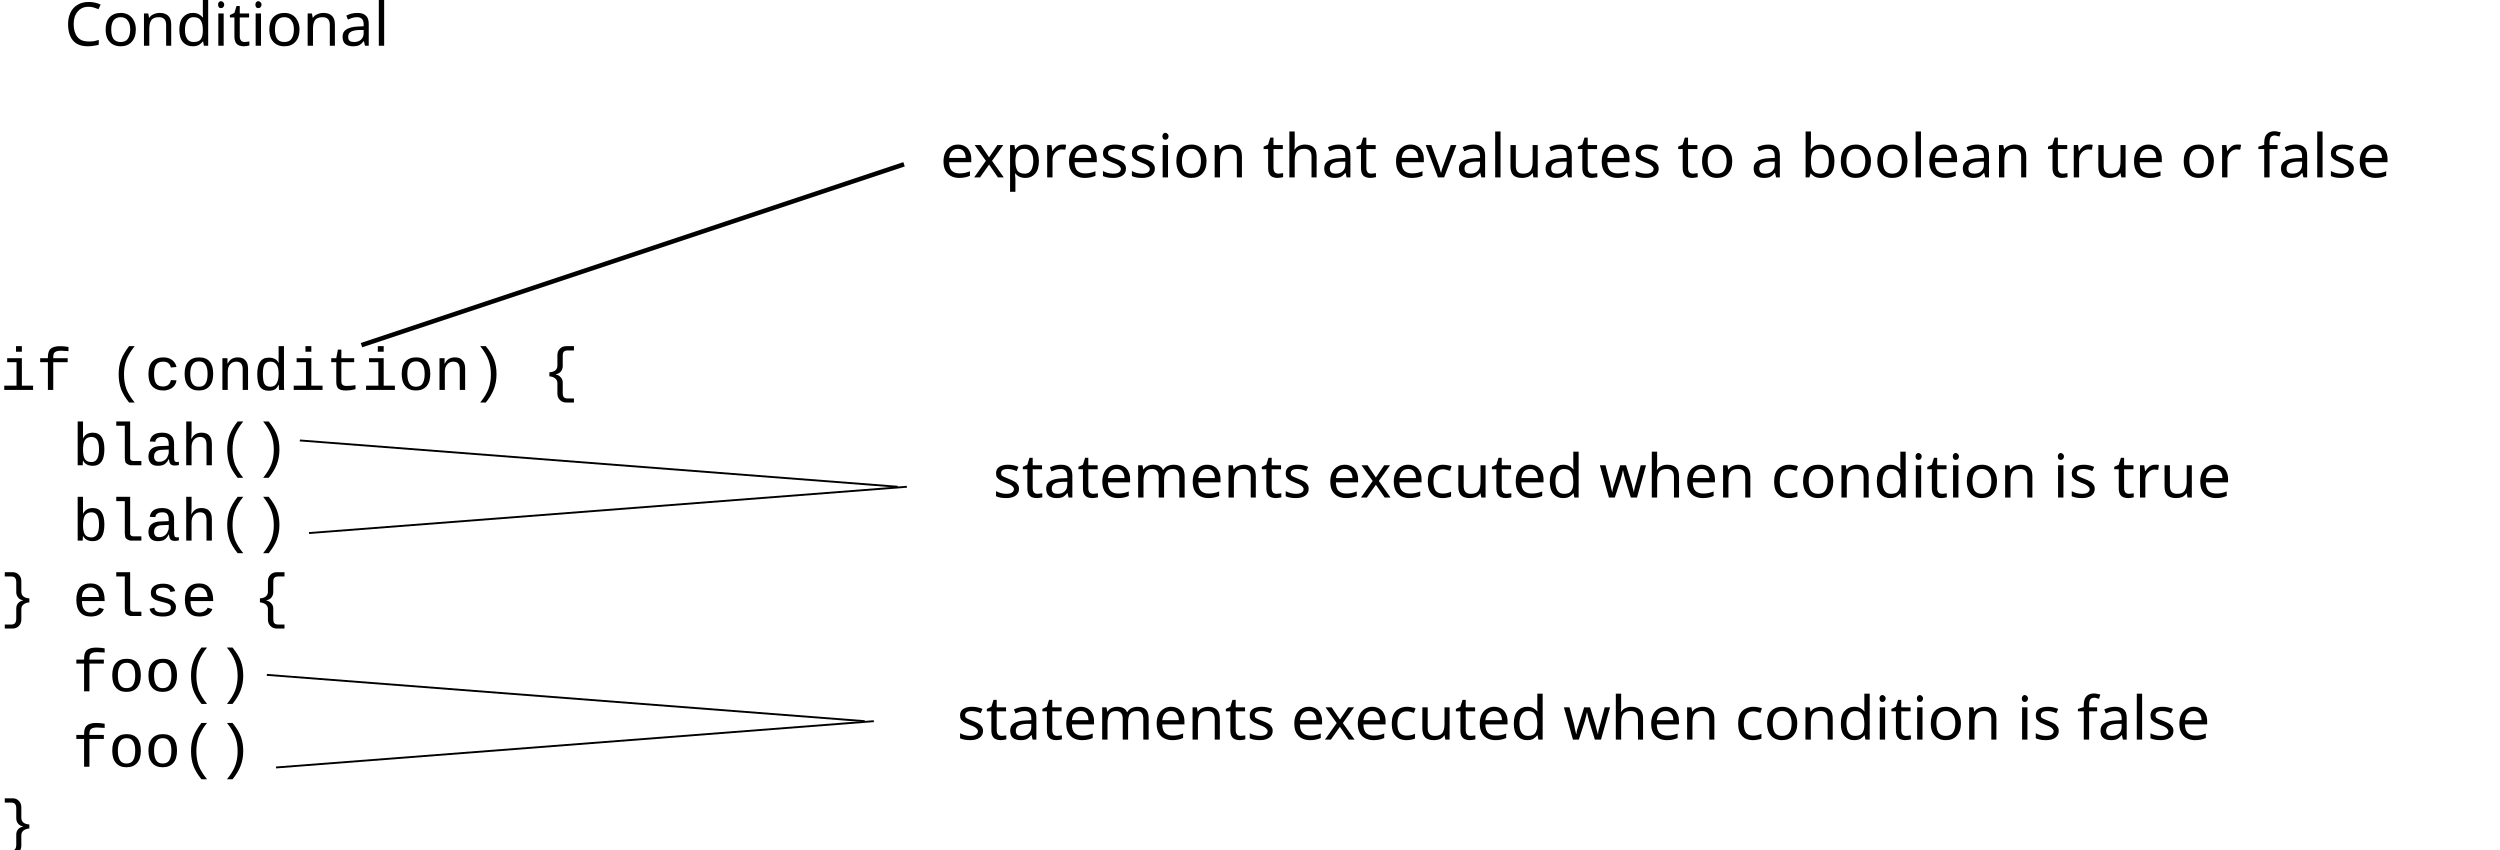
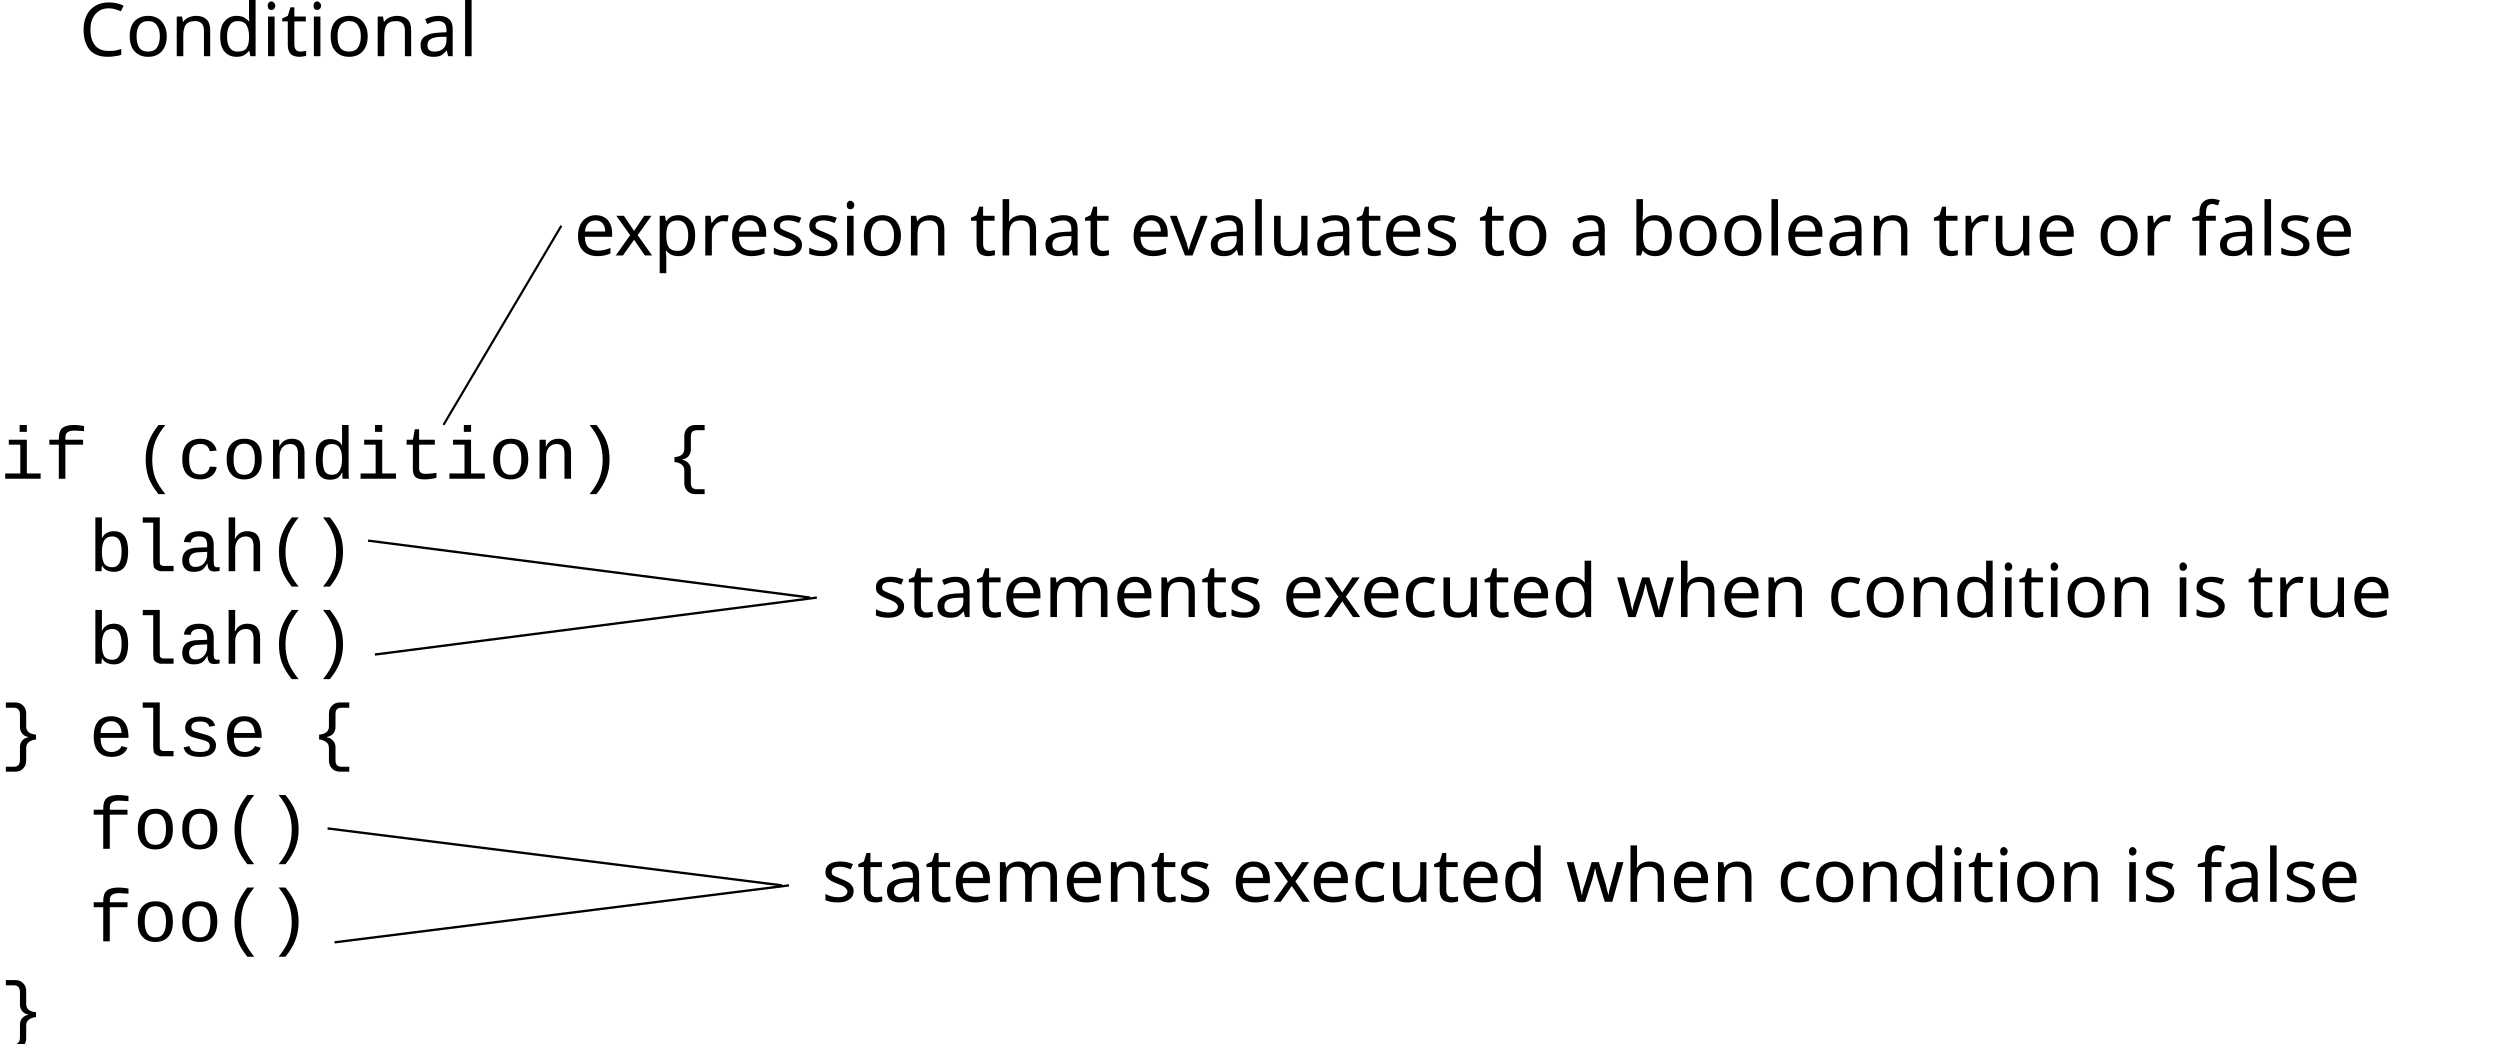
- <svg xmlns="http://www.w3.org/2000/svg" width="146.287mm" height="49.722mm" viewBox="0 0 146.287 49.722" version="1.1" id="svg686">
+ <svg xmlns="http://www.w3.org/2000/svg" width="119.156mm" height="49.722mm" viewBox="0 0 119.156 49.722" version="1.1" id="svg686">
  <defs id="defs680" />
  <g id="layer1" transform="translate(-29.48214,-52.68984)">
    <text xml:space="preserve" style="font-style:normal;font-variant:normal;font-weight:normal;font-stretch:normal;font-size:3.528px;line-height:1.25;font-family:'Courier New';-inkscape-font-specification:'Courier New, Normal';font-variant-ligatures:normal;font-variant-caps:normal;font-variant-numeric:normal;font-feature-settings:normal;text-align:start;letter-spacing:0px;word-spacing:0px;writing-mode:lr-tb;text-anchor:start;fill:#000000;fill-opacity:1;stroke:none;stroke-width:0.265" x="29.482" y="75.506" id="text690">
      <tspan id="tspan688" x="29.482" y="75.506" style="font-style:normal;font-variant:normal;font-weight:normal;font-stretch:normal;font-size:3.528px;font-family:'Courier New';-inkscape-font-specification:'Courier New, Normal';font-variant-ligatures:normal;font-variant-caps:normal;font-variant-numeric:normal;font-feature-settings:normal;text-align:start;writing-mode:lr-tb;text-anchor:start;stroke-width:0.265">if (condition) {</tspan>
      <tspan x="29.482" y="79.916" style="font-style:normal;font-variant:normal;font-weight:normal;font-stretch:normal;font-size:3.528px;font-family:'Courier New';-inkscape-font-specification:'Courier New, Normal';font-variant-ligatures:normal;font-variant-caps:normal;font-variant-numeric:normal;font-feature-settings:normal;text-align:start;writing-mode:lr-tb;text-anchor:start;stroke-width:0.265" id="tspan692">  blah()</tspan>
      <tspan x="29.482" y="84.325" style="font-style:normal;font-variant:normal;font-weight:normal;font-stretch:normal;font-size:3.528px;font-family:'Courier New';-inkscape-font-specification:'Courier New, Normal';font-variant-ligatures:normal;font-variant-caps:normal;font-variant-numeric:normal;font-feature-settings:normal;text-align:start;writing-mode:lr-tb;text-anchor:start;stroke-width:0.265" id="tspan694">  blah()</tspan>
      <tspan x="29.482" y="88.735" style="font-style:normal;font-variant:normal;font-weight:normal;font-stretch:normal;font-size:3.528px;font-family:'Courier New';-inkscape-font-specification:'Courier New, Normal';font-variant-ligatures:normal;font-variant-caps:normal;font-variant-numeric:normal;font-feature-settings:normal;text-align:start;writing-mode:lr-tb;text-anchor:start;stroke-width:0.265" id="tspan696">} else {</tspan>
      <tspan x="29.482" y="93.145" style="font-style:normal;font-variant:normal;font-weight:normal;font-stretch:normal;font-size:3.528px;font-family:'Courier New';-inkscape-font-specification:'Courier New, Normal';font-variant-ligatures:normal;font-variant-caps:normal;font-variant-numeric:normal;font-feature-settings:normal;text-align:start;writing-mode:lr-tb;text-anchor:start;stroke-width:0.265" id="tspan698">  foo()</tspan>
      <tspan x="29.482" y="97.555" style="font-style:normal;font-variant:normal;font-weight:normal;font-stretch:normal;font-size:3.528px;font-family:'Courier New';-inkscape-font-specification:'Courier New, Normal';font-variant-ligatures:normal;font-variant-caps:normal;font-variant-numeric:normal;font-feature-settings:normal;text-align:start;writing-mode:lr-tb;text-anchor:start;stroke-width:0.265" id="tspan700">  foo()</tspan>
      <tspan x="29.482" y="101.964" style="font-style:normal;font-variant:normal;font-weight:normal;font-stretch:normal;font-size:3.528px;font-family:'Courier New';-inkscape-font-specification:'Courier New, Normal';font-variant-ligatures:normal;font-variant-caps:normal;font-variant-numeric:normal;font-feature-settings:normal;text-align:start;writing-mode:lr-tb;text-anchor:start;stroke-width:0.265" id="tspan702">}</tspan>
    </text>
    <text xml:space="preserve" style="font-style:normal;font-variant:normal;font-weight:normal;font-stretch:normal;font-size:3.528px;line-height:1.25;font-family:sans-serif;-inkscape-font-specification:'sans-serif, Normal';font-variant-ligatures:normal;font-variant-caps:normal;font-variant-numeric:normal;font-feature-settings:normal;text-align:start;letter-spacing:0px;word-spacing:0px;writing-mode:lr-tb;text-anchor:start;fill:#000000;fill-opacity:1;stroke:none;stroke-width:0.265" x="33.245" y="55.37" id="text706">
      <tspan id="tspan704" x="33.245" y="55.37" style="font-style:normal;font-variant:normal;font-weight:normal;font-stretch:normal;font-size:3.528px;font-family:sans-serif;-inkscape-font-specification:'sans-serif, Normal';font-variant-ligatures:normal;font-variant-caps:normal;font-variant-numeric:normal;font-feature-settings:normal;text-align:start;writing-mode:lr-tb;text-anchor:start;stroke-width:0.265">Conditional</tspan>
    </text>
-     <text xml:space="preserve" style="font-style:normal;font-variant:normal;font-weight:normal;font-stretch:normal;font-size:3.528px;line-height:1.25;font-family:sans-serif;-inkscape-font-specification:'sans-serif, Normal';font-variant-ligatures:normal;font-variant-caps:normal;font-variant-numeric:normal;font-feature-settings:normal;text-align:start;letter-spacing:0px;word-spacing:0px;writing-mode:lr-tb;text-anchor:start;fill:#000000;fill-opacity:1;stroke:none;stroke-width:0.265" x="84.503" y="63.067" id="text710">
-       <tspan id="tspan708" x="84.503" y="63.067" style="font-style:normal;font-variant:normal;font-weight:normal;font-stretch:normal;font-size:3.528px;font-family:sans-serif;-inkscape-font-specification:'sans-serif, Normal';font-variant-ligatures:normal;font-variant-caps:normal;font-variant-numeric:normal;font-feature-settings:normal;text-align:start;writing-mode:lr-tb;text-anchor:start;stroke-width:0.265">expression that evaluates to a boolean true or false</tspan>
+     <text xml:space="preserve" style="font-style:normal;font-variant:normal;font-weight:normal;font-stretch:normal;font-size:3.528px;line-height:1.25;font-family:sans-serif;-inkscape-font-specification:'sans-serif, Normal';font-variant-ligatures:normal;font-variant-caps:normal;font-variant-numeric:normal;font-feature-settings:normal;text-align:start;letter-spacing:0px;word-spacing:0px;writing-mode:lr-tb;text-anchor:start;fill:#000000;fill-opacity:1;stroke:none;stroke-width:0.265" x="56.842" y="64.871" id="text710">
+       <tspan id="tspan708" x="56.842" y="64.871" style="font-style:normal;font-variant:normal;font-weight:normal;font-stretch:normal;font-size:3.528px;font-family:sans-serif;-inkscape-font-specification:'sans-serif, Normal';font-variant-ligatures:normal;font-variant-caps:normal;font-variant-numeric:normal;font-feature-settings:normal;text-align:start;writing-mode:lr-tb;text-anchor:start;stroke-width:0.265">expression that evaluates to a boolean true or false</tspan>
    </text>
-     <text xml:space="preserve" style="font-style:normal;font-variant:normal;font-weight:normal;font-stretch:normal;font-size:3.528px;line-height:1.25;font-family:sans-serif;-inkscape-font-specification:'sans-serif, Normal';font-variant-ligatures:normal;font-variant-caps:normal;font-variant-numeric:normal;font-feature-settings:normal;text-align:start;letter-spacing:0px;word-spacing:0px;writing-mode:lr-tb;text-anchor:start;fill:#000000;fill-opacity:1;stroke:none;stroke-width:0.265" x="87.579" y="81.803" id="text714">
-       <tspan id="tspan712" x="87.579" y="81.803" style="font-style:normal;font-variant:normal;font-weight:normal;font-stretch:normal;font-size:3.528px;font-family:sans-serif;-inkscape-font-specification:'sans-serif, Normal';font-variant-ligatures:normal;font-variant-caps:normal;font-variant-numeric:normal;font-feature-settings:normal;text-align:start;writing-mode:lr-tb;text-anchor:start;stroke-width:0.265">statements executed when condition is true</tspan>
+     <text xml:space="preserve" style="font-style:normal;font-variant:normal;font-weight:normal;font-stretch:normal;font-size:3.528px;line-height:1.25;font-family:sans-serif;-inkscape-font-specification:'sans-serif, Normal';font-variant-ligatures:normal;font-variant-caps:normal;font-variant-numeric:normal;font-feature-settings:normal;text-align:start;letter-spacing:0px;word-spacing:0px;writing-mode:lr-tb;text-anchor:start;fill:#000000;fill-opacity:1;stroke:none;stroke-width:0.265" x="71.042" y="82.103" id="text714">
+       <tspan id="tspan712" x="71.042" y="82.103" style="font-style:normal;font-variant:normal;font-weight:normal;font-stretch:normal;font-size:3.528px;font-family:sans-serif;-inkscape-font-specification:'sans-serif, Normal';font-variant-ligatures:normal;font-variant-caps:normal;font-variant-numeric:normal;font-feature-settings:normal;text-align:start;writing-mode:lr-tb;text-anchor:start;stroke-width:0.265">statements executed when condition is true</tspan>
    </text>
-     <text xml:space="preserve" style="font-style:normal;font-variant:normal;font-weight:normal;font-stretch:normal;font-size:3.528px;line-height:1.25;font-family:sans-serif;-inkscape-font-specification:'sans-serif, Normal';font-variant-ligatures:normal;font-variant-caps:normal;font-variant-numeric:normal;font-feature-settings:normal;text-align:start;letter-spacing:0px;word-spacing:0px;writing-mode:lr-tb;text-anchor:start;fill:#000000;fill-opacity:1;stroke:none;stroke-width:0.265" x="85.474" y="95.968" id="text718">
-       <tspan id="tspan716" x="85.474" y="95.968" style="font-style:normal;font-variant:normal;font-weight:normal;font-stretch:normal;font-size:3.528px;font-family:sans-serif;-inkscape-font-specification:'sans-serif, Normal';font-variant-ligatures:normal;font-variant-caps:normal;font-variant-numeric:normal;font-feature-settings:normal;text-align:start;writing-mode:lr-tb;text-anchor:start;stroke-width:0.265">statements executed when condition is false</tspan>
+     <text xml:space="preserve" style="font-style:normal;font-variant:normal;font-weight:normal;font-stretch:normal;font-size:3.528px;line-height:1.25;font-family:sans-serif;-inkscape-font-specification:'sans-serif, Normal';font-variant-ligatures:normal;font-variant-caps:normal;font-variant-numeric:normal;font-feature-settings:normal;text-align:start;letter-spacing:0px;word-spacing:0px;writing-mode:lr-tb;text-anchor:start;fill:#000000;fill-opacity:1;stroke:none;stroke-width:0.265" x="68.637" y="95.668" id="text718">
+       <tspan id="tspan716" x="68.637" y="95.668" style="font-style:normal;font-variant:normal;font-weight:normal;font-stretch:normal;font-size:3.528px;font-family:sans-serif;-inkscape-font-specification:'sans-serif, Normal';font-variant-ligatures:normal;font-variant-caps:normal;font-variant-numeric:normal;font-feature-settings:normal;text-align:start;writing-mode:lr-tb;text-anchor:start;stroke-width:0.265">statements executed when condition is false</tspan>
    </text>
-     <path style="fill:none;stroke:#000000;stroke-width:0.265px;stroke-linecap:butt;stroke-linejoin:miter;stroke-opacity:1" d="M 50.632,72.886 82.382,62.303 v 0" id="path722" />
-     <g id="g806" transform="matrix(1.017055,0,0,0.6398928,-1.410743,28.26102)">
+     <path style="fill:none;stroke:#000000;stroke-width:0.105px;stroke-linecap:butt;stroke-linejoin:miter;stroke-opacity:1" d="m 50.62,72.941 5.617,-9.491 v 0" id="path722" />
+     <g id="g806" transform="matrix(0.6124428,0,0,0.6411682,17.85889,28.15556)">
      <path id="path724" d="m 47.625,78.454 34.396,4.233" style="fill:none;stroke:#000000;stroke-width:0.174px;stroke-linecap:butt;stroke-linejoin:miter;stroke-opacity:1" />
      <path id="path724-5" d="M 48.154,86.921 82.55,82.687" style="fill:none;stroke:#000000;stroke-width:0.174px;stroke-linecap:butt;stroke-linejoin:miter;stroke-opacity:1" />
    </g>
-     <g id="g806-3" transform="matrix(1.017055,0,0,0.6398929,-3.341858,41.97816)">
+     <g id="g806-3" transform="matrix(0.6296585,0,0,0.6411065,15.10791,41.8778)">
      <path id="path724-4" d="m 47.625,78.454 34.396,4.233" style="fill:none;stroke:#000000;stroke-width:0.174px;stroke-linecap:butt;stroke-linejoin:miter;stroke-opacity:1" />
      <path id="path724-5-9" d="M 48.154,86.921 82.55,82.687" style="fill:none;stroke:#000000;stroke-width:0.174px;stroke-linecap:butt;stroke-linejoin:miter;stroke-opacity:1" />
    </g>
  </g>
</svg>
